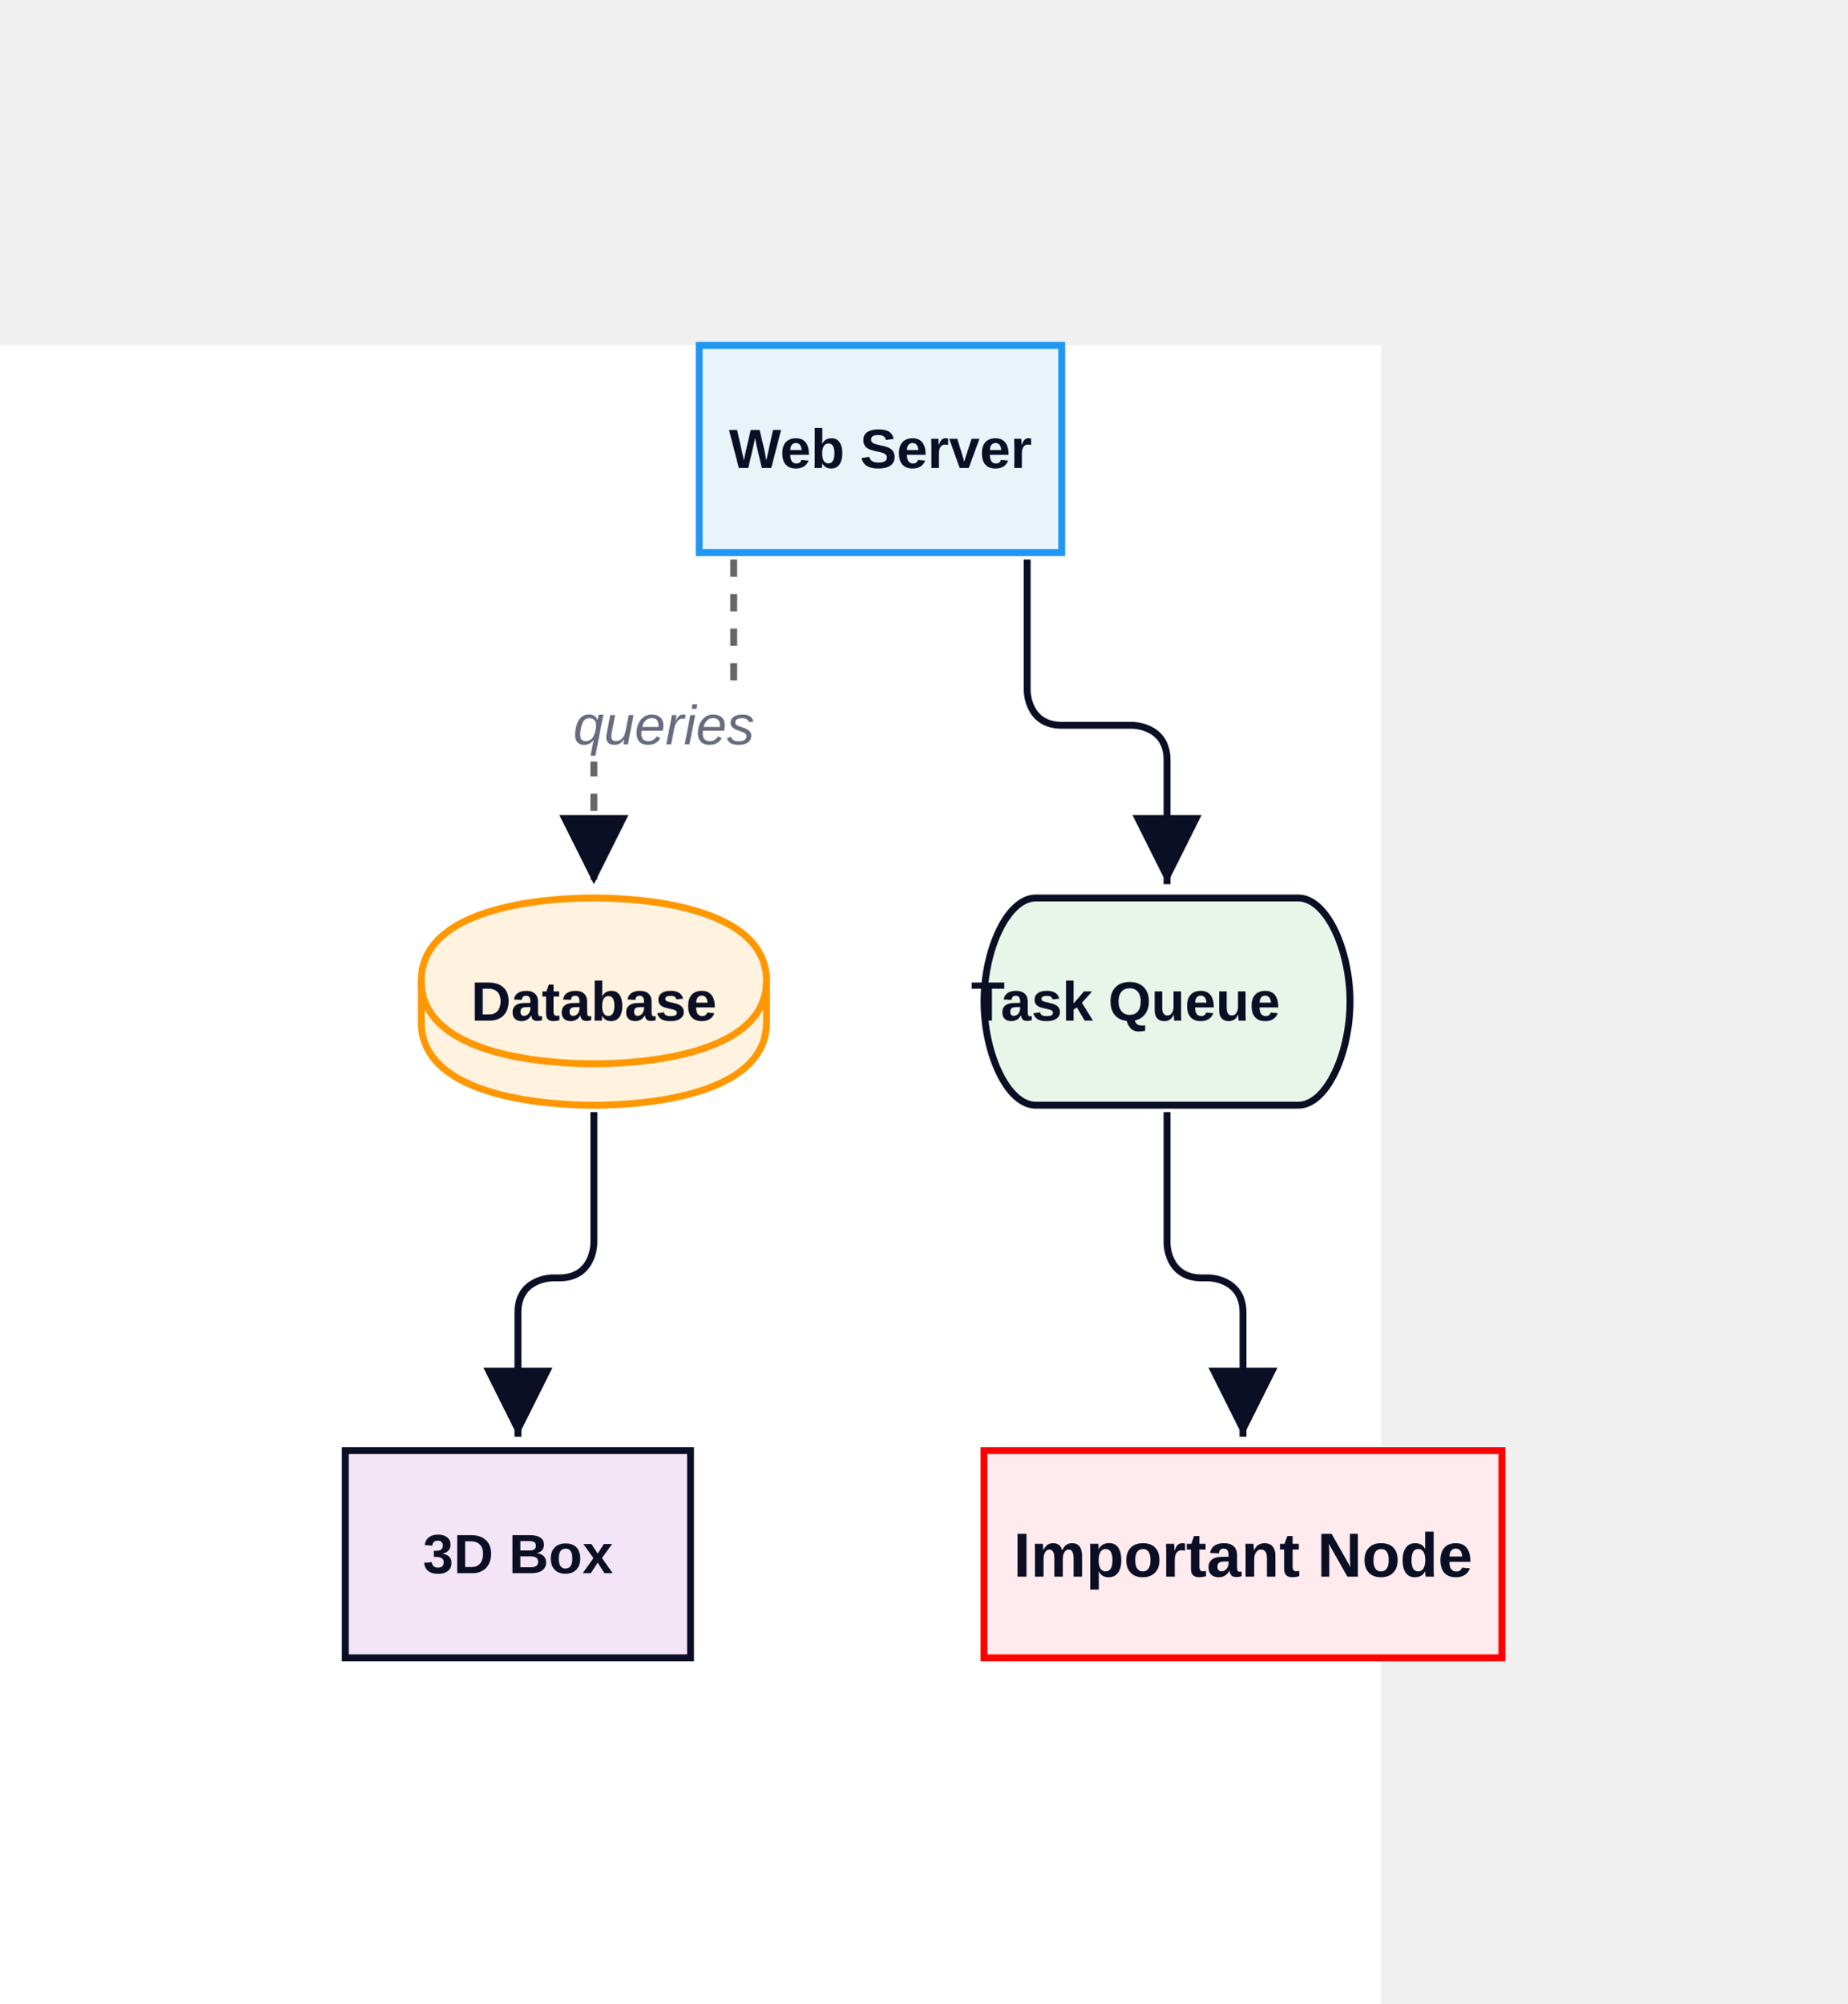
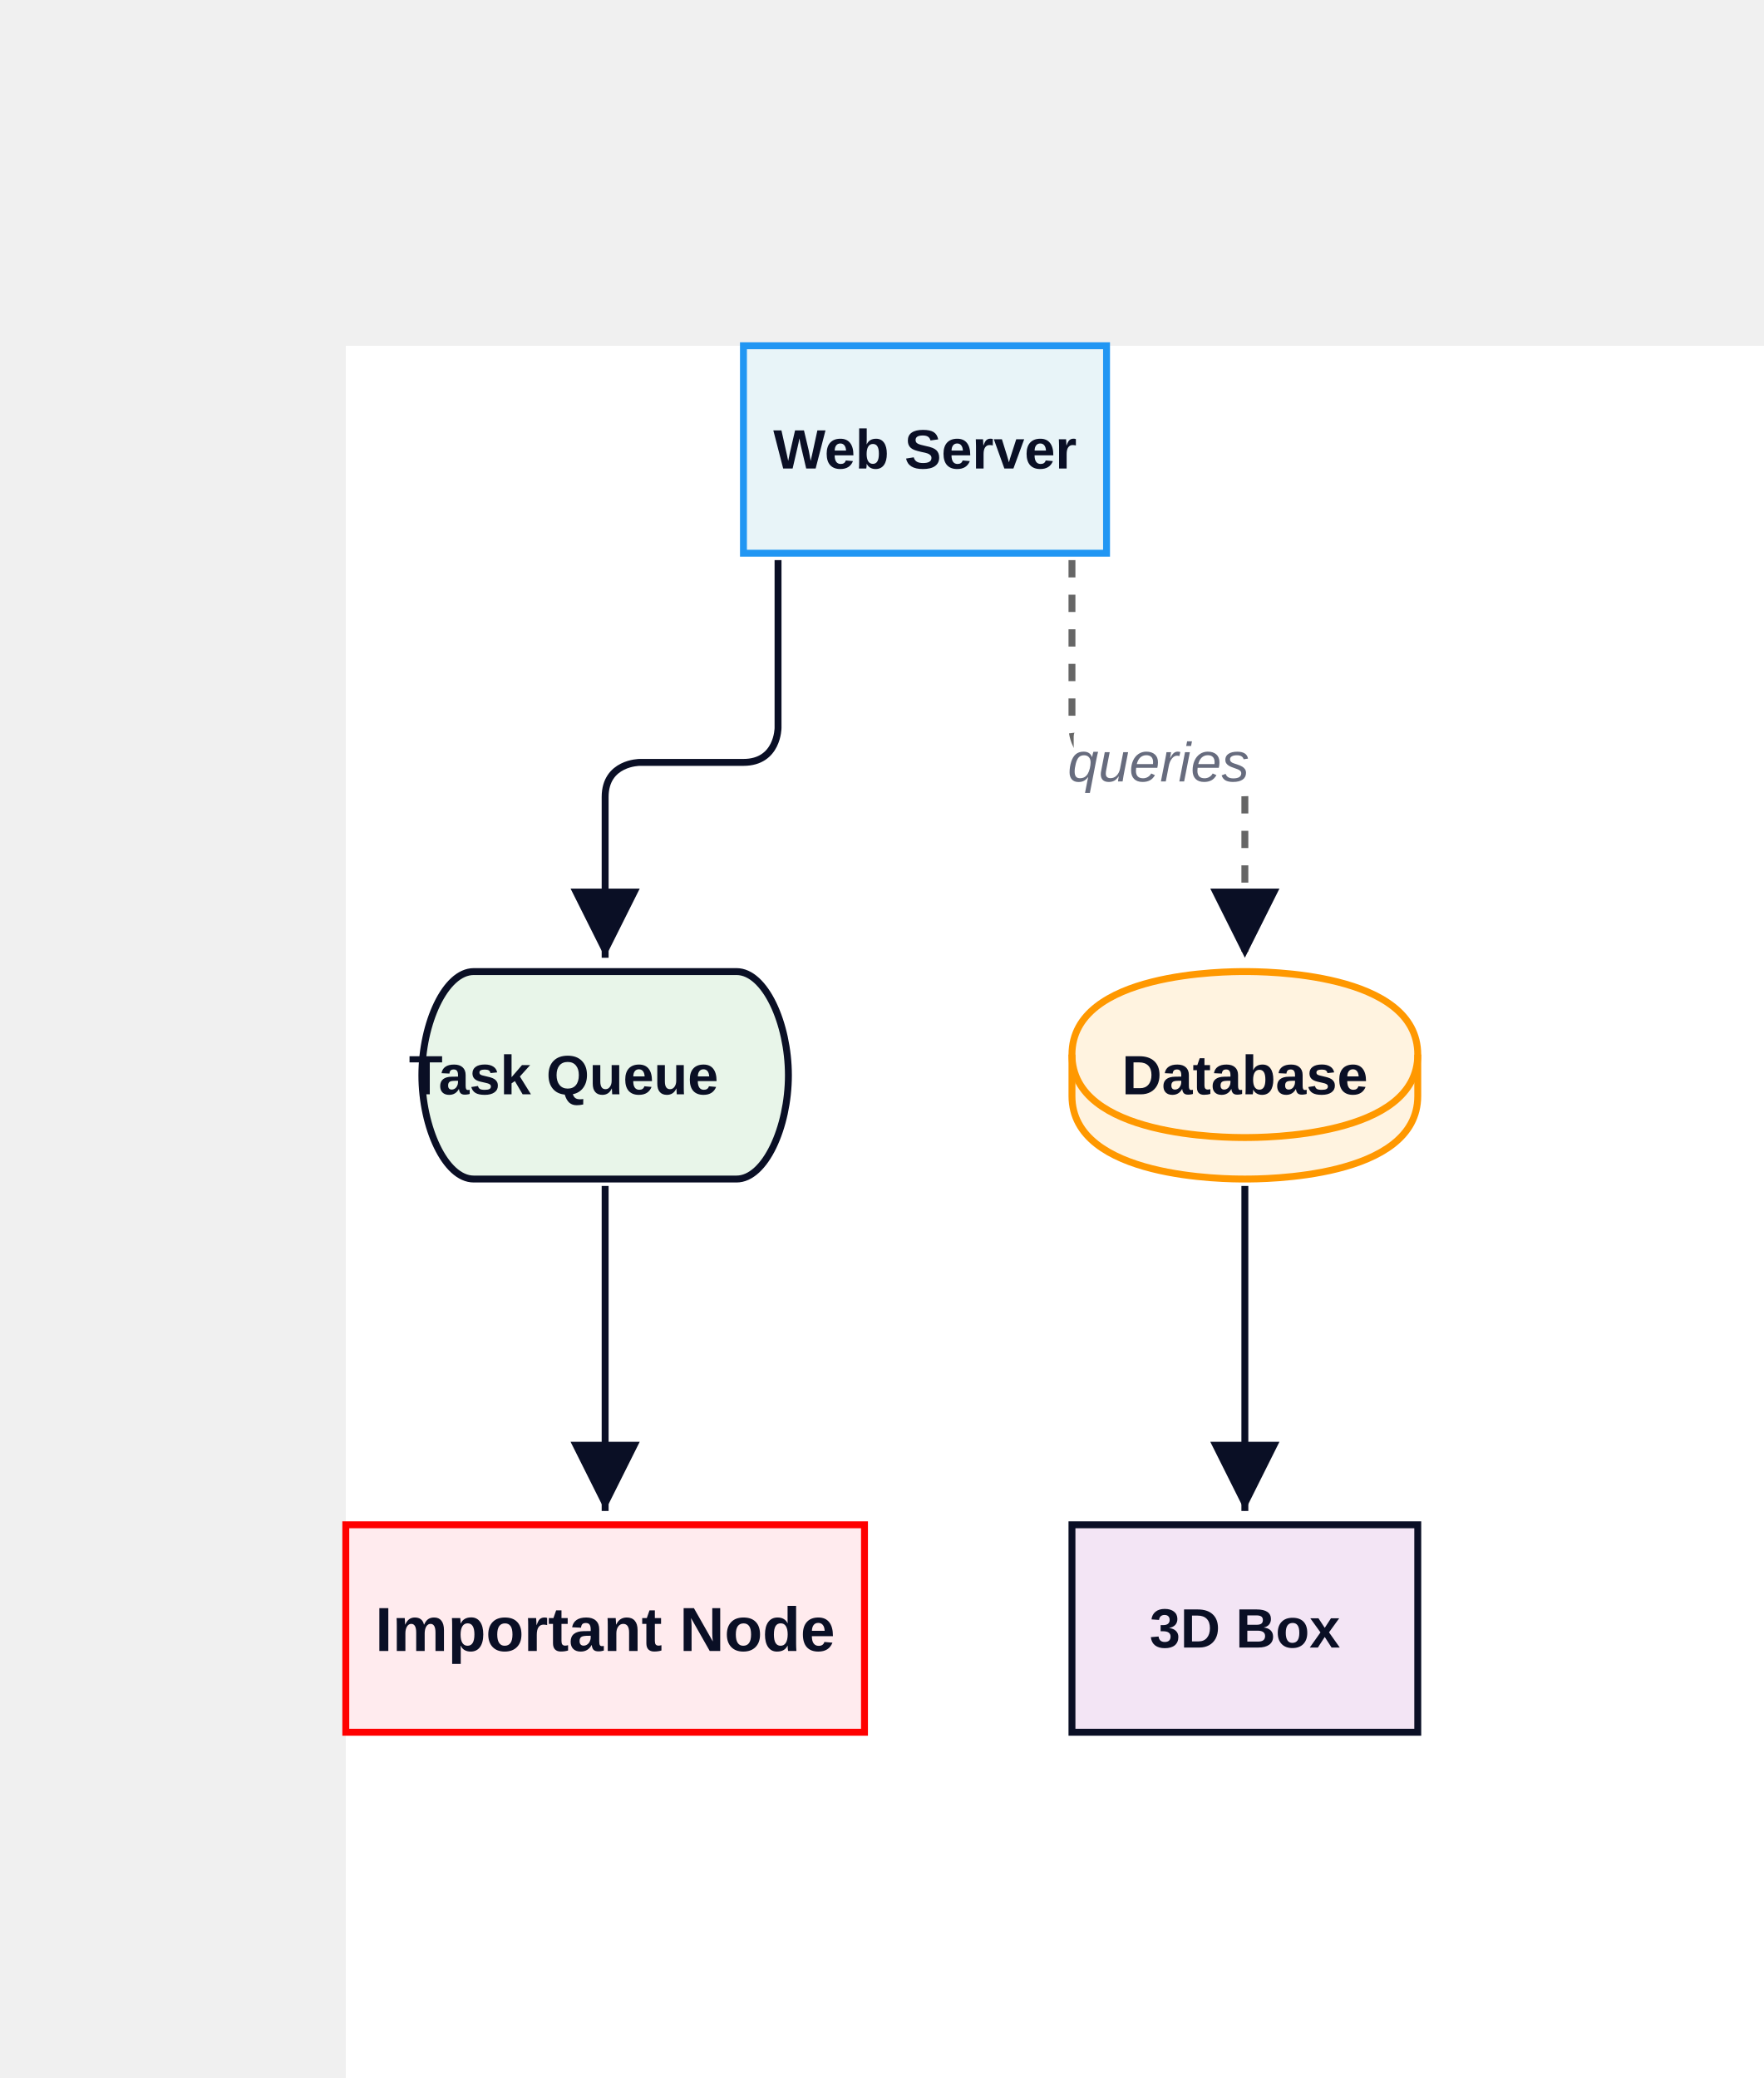
- <svg xmlns="http://www.w3.org/2000/svg" width="535" height="580" viewBox="135 -100 535 580" data-d2-version="0.1.0">
+ <svg xmlns="http://www.w3.org/2000/svg" width="510" height="601" viewBox="-100 -100 510 601" data-d2-version="0.1.0">
  <defs>
    <marker id="arrow-triangle" markerWidth="10" markerHeight="10" refX="10" refY="5" orient="auto" markerUnits="strokeWidth">
      <path d="M0,0 L10,5 L0,10 Z" fill="#0A0F25" />
    </marker>
    <marker id="arrow-triangle-reverse" markerWidth="10" markerHeight="10" refX="0" refY="5" orient="auto" markerUnits="strokeWidth">
      <path d="M10,0 L0,5 L10,10 Z" fill="#0A0F25" />
    </marker>
    <marker id="arrow-diamond" markerWidth="10" markerHeight="10" refX="10" refY="5" orient="auto" markerUnits="strokeWidth">
      <path d="M0,5 L5,0 L10,5 L5,10 Z" fill="#0A0F25" />
    </marker>
    <marker id="arrow-diamond-reverse" markerWidth="10" markerHeight="10" refX="0" refY="5" orient="auto" markerUnits="strokeWidth">
      <path d="M0,5 L5,0 L10,5 L5,10 Z" fill="#0A0F25" />
    </marker>
    <marker id="arrow-circle" markerWidth="10" markerHeight="10" refX="6" refY="5" orient="auto" markerUnits="strokeWidth">
      <circle cx="5" cy="5" r="4" fill="#0A0F25" />
    </marker>
    <marker id="arrow-circle-reverse" markerWidth="10" markerHeight="10" refX="4" refY="5" orient="auto" markerUnits="strokeWidth">
      <circle cx="5" cy="5" r="4" fill="#0A0F25" />
    </marker>
    <marker id="arrow-cf-one" markerWidth="10" markerHeight="10" refX="10" refY="5" orient="auto" markerUnits="strokeWidth">
      <line x1="10" y1="0" x2="10" y2="10" stroke="#0A0F25" stroke-width="2" />
    </marker>
    <marker id="arrow-cf-one-reverse" markerWidth="10" markerHeight="10" refX="0" refY="5" orient="auto" markerUnits="strokeWidth">
      <line x1="0" y1="0" x2="0" y2="10" stroke="#0A0F25" stroke-width="2" />
    </marker>
    <marker id="arrow-cf-many" markerWidth="10" markerHeight="10" refX="10" refY="5" orient="auto" markerUnits="strokeWidth">
      <path d="M0,5 L10,0 M0,5 L10,5 M0,5 L10,10" stroke="#0A0F25" stroke-width="2" fill="none" />
    </marker>
    <marker id="arrow-cf-many-reverse" markerWidth="10" markerHeight="10" refX="0" refY="5" orient="auto" markerUnits="strokeWidth">
      <path d="M10,5 L0,0 M10,5 L0,5 M10,5 L0,10" stroke="#0A0F25" stroke-width="2" fill="none" />
    </marker>
    <marker id="arrow-cf-one-required" markerWidth="10" markerHeight="10" refX="10" refY="5" orient="auto" markerUnits="strokeWidth">
      <line x1="10" y1="0" x2="10" y2="10" stroke="#0A0F25" stroke-width="2" />
      <line x1="7" y1="0" x2="7" y2="10" stroke="#0A0F25" stroke-width="2" />
    </marker>
    <marker id="arrow-cf-one-required-reverse" markerWidth="10" markerHeight="10" refX="0" refY="5" orient="auto" markerUnits="strokeWidth">
      <line x1="0" y1="0" x2="0" y2="10" stroke="#0A0F25" stroke-width="2" />
      <line x1="3" y1="0" x2="3" y2="10" stroke="#0A0F25" stroke-width="2" />
    </marker>
    <marker id="arrow-cf-many-required" markerWidth="10" markerHeight="10" refX="10" refY="5" orient="auto" markerUnits="strokeWidth">
      <path d="M0,5 L10,0 M0,5 L10,5 M0,5 L10,10" stroke="#0A0F25" stroke-width="2" fill="none" />
      <line x1="3" y1="0" x2="3" y2="10" stroke="#0A0F25" stroke-width="2" />
    </marker>
    <marker id="arrow-cf-many-required-reverse" markerWidth="10" markerHeight="10" refX="0" refY="5" orient="auto" markerUnits="strokeWidth">
      <path d="M10,5 L0,0 M10,5 L0,5 M10,5 L0,10" stroke="#0A0F25" stroke-width="2" fill="none" />
      <line x1="7" y1="0" x2="7" y2="10" stroke="#0A0F25" stroke-width="2" />
    </marker>
    <marker id="arrow-cf-one-optional" markerWidth="10" markerHeight="10" refX="10" refY="5" orient="auto" markerUnits="strokeWidth">
      <line x1="10" y1="0" x2="10" y2="10" stroke="#0A0F25" stroke-width="2" />
      <circle cx="7" cy="5" r="2" stroke="#0A0F25" stroke-width="2" fill="white" />
    </marker>
    <marker id="arrow-cf-one-optional-reverse" markerWidth="10" markerHeight="10" refX="0" refY="5" orient="auto" markerUnits="strokeWidth">
      <line x1="0" y1="0" x2="0" y2="10" stroke="#0A0F25" stroke-width="2" />
      <circle cx="3" cy="5" r="2" stroke="#0A0F25" stroke-width="2" fill="white" />
    </marker>
    <marker id="arrow-cf-many-optional" markerWidth="10" markerHeight="10" refX="10" refY="5" orient="auto" markerUnits="strokeWidth">
      <path d="M0,5 L10,0 M0,5 L10,5 M0,5 L10,10" stroke="#0A0F25" stroke-width="2" fill="none" />
      <circle cx="3" cy="5" r="2" stroke="#0A0F25" stroke-width="2" fill="white" />
    </marker>
    <marker id="arrow-cf-many-optional-reverse" markerWidth="10" markerHeight="10" refX="0" refY="5" orient="auto" markerUnits="strokeWidth">
      <path d="M10,5 L0,0 M10,5 L0,5 M10,5 L0,10" stroke="#0A0F25" stroke-width="2" fill="none" />
      <circle cx="7" cy="5" r="2" stroke="#0A0F25" stroke-width="2" fill="white" />
    </marker>
    <marker id="arrow-line" markerWidth="10" markerHeight="10" refX="10" refY="5" orient="auto" markerUnits="strokeWidth">
      <line x1="10" y1="0" x2="10" y2="10" stroke="#0A0F25" stroke-width="2" />
    </marker>
    <marker id="arrow-line-reverse" markerWidth="10" markerHeight="10" refX="0" refY="5" orient="auto" markerUnits="strokeWidth">
      <line x1="0" y1="0" x2="0" y2="10" stroke="#0A0F25" stroke-width="2" />
    </marker>
    <marker id="arrow-open" markerWidth="10" markerHeight="10" refX="10" refY="5" orient="auto" markerUnits="strokeWidth">
      <path d="M0,0 L10,5 L0,10" stroke="#0A0F25" stroke-width="2" fill="none" />
    </marker>
    <marker id="arrow-open-reverse" markerWidth="10" markerHeight="10" refX="0" refY="5" orient="auto" markerUnits="strokeWidth">
      <path d="M10,0 L0,5 L10,10" stroke="#0A0F25" stroke-width="2" fill="none" />
    </marker>
    <marker id="arrow" markerWidth="10" markerHeight="10" refX="10" refY="5" orient="auto" markerUnits="strokeWidth">
      <path d="M0,0 L10,5 L0,10 Z" fill="#0A0F25" />
    </marker>
    <marker id="arrow-reverse" markerWidth="10" markerHeight="10" refX="0" refY="5" orient="auto" markerUnits="strokeWidth">
      <path d="M10,0 L0,5 L10,10 Z" fill="#0A0F25" />
    </marker>
  </defs>
  <rect width="100%" height="100%" fill="#FFFFFF" />
  <g id="base-layer">
-     <rect x="337.5" y="0" width="105" height="60" fill="#e8f4f8" stroke="#2196F3" stroke-width="2" rx="0" ry="0" />
-     <path d="M 257 184 C 257 160 302 160 307 160 C 312 160 357 160 357 184 L 357 196 C 357 220 312 220 307 220 C 302 220 257 220 257 196 L 257 184 Z" fill="#fff3e0" stroke="#FF9800" stroke-width="2" />
-     <ellipse cx="307" cy="184" rx="50" ry="24" fill="none" stroke="none" stroke-width="0" />
-     <path d="M 257 184 C 257 208 302 208 307 208 C 312 208 357 208 357 184" fill="none" stroke="#FF9800" stroke-width="2" />
-     <rect x="420" y="320" width="150" height="60" fill="#ffebee" stroke="red" stroke-width="2" rx="0" ry="0" />
-     <path d="M 435 160 L 511 160 C 519.25 160 526 175 526 190 C 526 205 519.25 220 511 220 L 435 220 C 426.75 220 420 205 420 190 C 420 175 426.75 160 435 160 Z" fill="#e8f5e9" stroke="#0A0F25" stroke-width="2" />
-     <rect x="235" y="320" width="100" height="60" fill="#f3e5f5" stroke="#0A0F25" stroke-width="2" rx="0" ry="0" />
-     <path d="M 347.5 62 C 347.5 77.2 347.5 84.8 347.5 100 C 347.5 100 347.5 110 337.5 110 C 329.3 110 325.2 110 317 110 C 317 110 307 110 307 120 C 307 134.4 307 141.6 307 156" fill="none" stroke="#666" stroke-width="2" marker-end="url(#arrow-triangle)" stroke-dasharray="5" />
-     <rect x="302.75" y="99.5" width="49" height="21" fill="#FFFFFF" stroke="none" stroke-width="1" rx="3" ry="3" />
-     <text x="327.25" y="115.5" text-anchor="middle" dominant-baseline="alphabetic" font-family="Arial, sans-serif" font-size="16" style="fill: #676C7E; font-style: italic">queries</text>
-     <path d="M 432.5 62 C 432.5 77.2 432.5 84.8 432.5 100 C 432.5 100 432.5 110 442.5 110 C 450.7 110 454.8 110 463 110 C 463 110 473 110 473 120 C 473 134.4 473 141.6 473 156" fill="none" stroke="#0A0F25" stroke-width="2" marker-end="url(#arrow-triangle)" />
-     <path d="M 473 222 C 473 237.2 473 244.8 473 260 C 473 260 473 270 483 270 C 483.8 270 484.2 270 485 270 C 485 270 495 270 495 280 C 495 294.4 495 301.6 495 316" fill="none" stroke="#0A0F25" stroke-width="2" marker-end="url(#arrow-triangle)" />
-     <path d="M 307 222 C 307 237.2 307 244.8 307 260 C 307 260 307 270 297 270 C 296.2 270 295.8 270 295 270 C 295 270 285 270 285 280 C 285 294.4 285 301.6 285 316" fill="none" stroke="#0A0F25" stroke-width="2" marker-end="url(#arrow-triangle)" />
-     <text x="390" y="35.5" text-anchor="middle" dominant-baseline="alphabetic" font-family="Arial, sans-serif" font-size="16" style="fill: #0A0F25; font-weight: 700">Web Server</text>
-     <text x="307" y="195.5" text-anchor="middle" dominant-baseline="alphabetic" font-family="Arial, sans-serif" font-size="16" style="fill: #0A0F25; font-weight: 700">Database</text>
-     <text x="495" y="356.5" text-anchor="middle" dominant-baseline="alphabetic" font-family="Arial, sans-serif" font-size="18" style="fill: #0A0F25; font-weight: 700">Important Node</text>
-     <text x="461" y="195.5" text-anchor="middle" dominant-baseline="alphabetic" font-family="Arial, sans-serif" font-size="16" style="fill: #0A0F25; font-weight: 700">Task Queue</text>
-     <text x="285" y="355.5" text-anchor="middle" dominant-baseline="alphabetic" font-family="Arial, sans-serif" font-size="16" style="fill: #0A0F25; font-weight: 700">3D Box</text>
+     <rect x="115" y="0" width="105" height="60" fill="#e8f4f8" stroke="#2196F3" stroke-width="2" rx="0" ry="0" />
+     <path d="M 210 205 C 210 181 255 181 260 181 C 265 181 310 181 310 205 L 310 217 C 310 241 265 241 260 241 C 255 241 210 241 210 217 L 210 205 Z" fill="#fff3e0" stroke="#FF9800" stroke-width="2" />
+     <ellipse cx="260" cy="205" rx="50" ry="24" fill="none" stroke="none" stroke-width="0" />
+     <path d="M 210 205 C 210 229 255 229 260 229 C 265 229 310 229 310 205" fill="none" stroke="#FF9800" stroke-width="2" />
+     <rect x="0" y="341" width="150" height="60" fill="#ffebee" stroke="red" stroke-width="2" rx="0" ry="0" />
+     <path d="M 37 181 L 113 181 C 121.25 181 128 196 128 211 C 128 226 121.25 241 113 241 L 37 241 C 28.75 241 22 226 22 211 C 22 196 28.75 181 37 181 Z" fill="#e8f5e9" stroke="#0A0F25" stroke-width="2" />
+     <rect x="210" y="341" width="100" height="60" fill="#f3e5f5" stroke="#0A0F25" stroke-width="2" rx="0" ry="0" />
+     <path d="M 210 62 C 210 81.4 210 91.1 210 110.5 C 210 110.5 210 120.5 220 120.5 C 232 120.5 238 120.5 250 120.5 C 250 120.5 260 120.5 260 130.5 C 260 149.1 260 158.4 260 177" fill="none" stroke="#666" stroke-width="2" marker-end="url(#arrow-triangle)" stroke-dasharray="5" />
+     <rect x="210.5" y="110" width="49" height="21" fill="#FFFFFF" stroke="none" stroke-width="1" rx="3" ry="3" />
+     <text x="235" y="126" text-anchor="middle" dominant-baseline="alphabetic" font-family="Arial, sans-serif" font-size="16" style="fill: #676C7E; font-style: italic">queries</text>
+     <path d="M 125 62 C 125 81.4 125 91.1 125 110.5 C 125 110.5 125 120.5 115 120.5 C 103 120.5 97 120.5 85 120.5 C 85 120.5 75 120.5 75 130.5 C 75 149.1 75 158.4 75 177" fill="none" stroke="#0A0F25" stroke-width="2" marker-end="url(#arrow-triangle)" />
+     <path d="M 75 243 C 75 280.6 75 299.4 75 337" fill="none" stroke="#0A0F25" stroke-width="2" marker-end="url(#arrow-triangle)" />
+     <path d="M 260 243 C 260 280.6 260 299.4 260 337" fill="none" stroke="#0A0F25" stroke-width="2" marker-end="url(#arrow-triangle)" />
+     <text x="167.5" y="35.5" text-anchor="middle" dominant-baseline="alphabetic" font-family="Arial, sans-serif" font-size="16" style="fill: #0A0F25; font-weight: 700">Web Server</text>
+     <text x="260" y="216.5" text-anchor="middle" dominant-baseline="alphabetic" font-family="Arial, sans-serif" font-size="16" style="fill: #0A0F25; font-weight: 700">Database</text>
+     <text x="75" y="377.5" text-anchor="middle" dominant-baseline="alphabetic" font-family="Arial, sans-serif" font-size="18" style="fill: #0A0F25; font-weight: 700">Important Node</text>
+     <text x="63" y="216.5" text-anchor="middle" dominant-baseline="alphabetic" font-family="Arial, sans-serif" font-size="16" style="fill: #0A0F25; font-weight: 700">Task Queue</text>
+     <text x="260" y="376.5" text-anchor="middle" dominant-baseline="alphabetic" font-family="Arial, sans-serif" font-size="16" style="fill: #0A0F25; font-weight: 700">3D Box</text>
  </g>
</svg>
